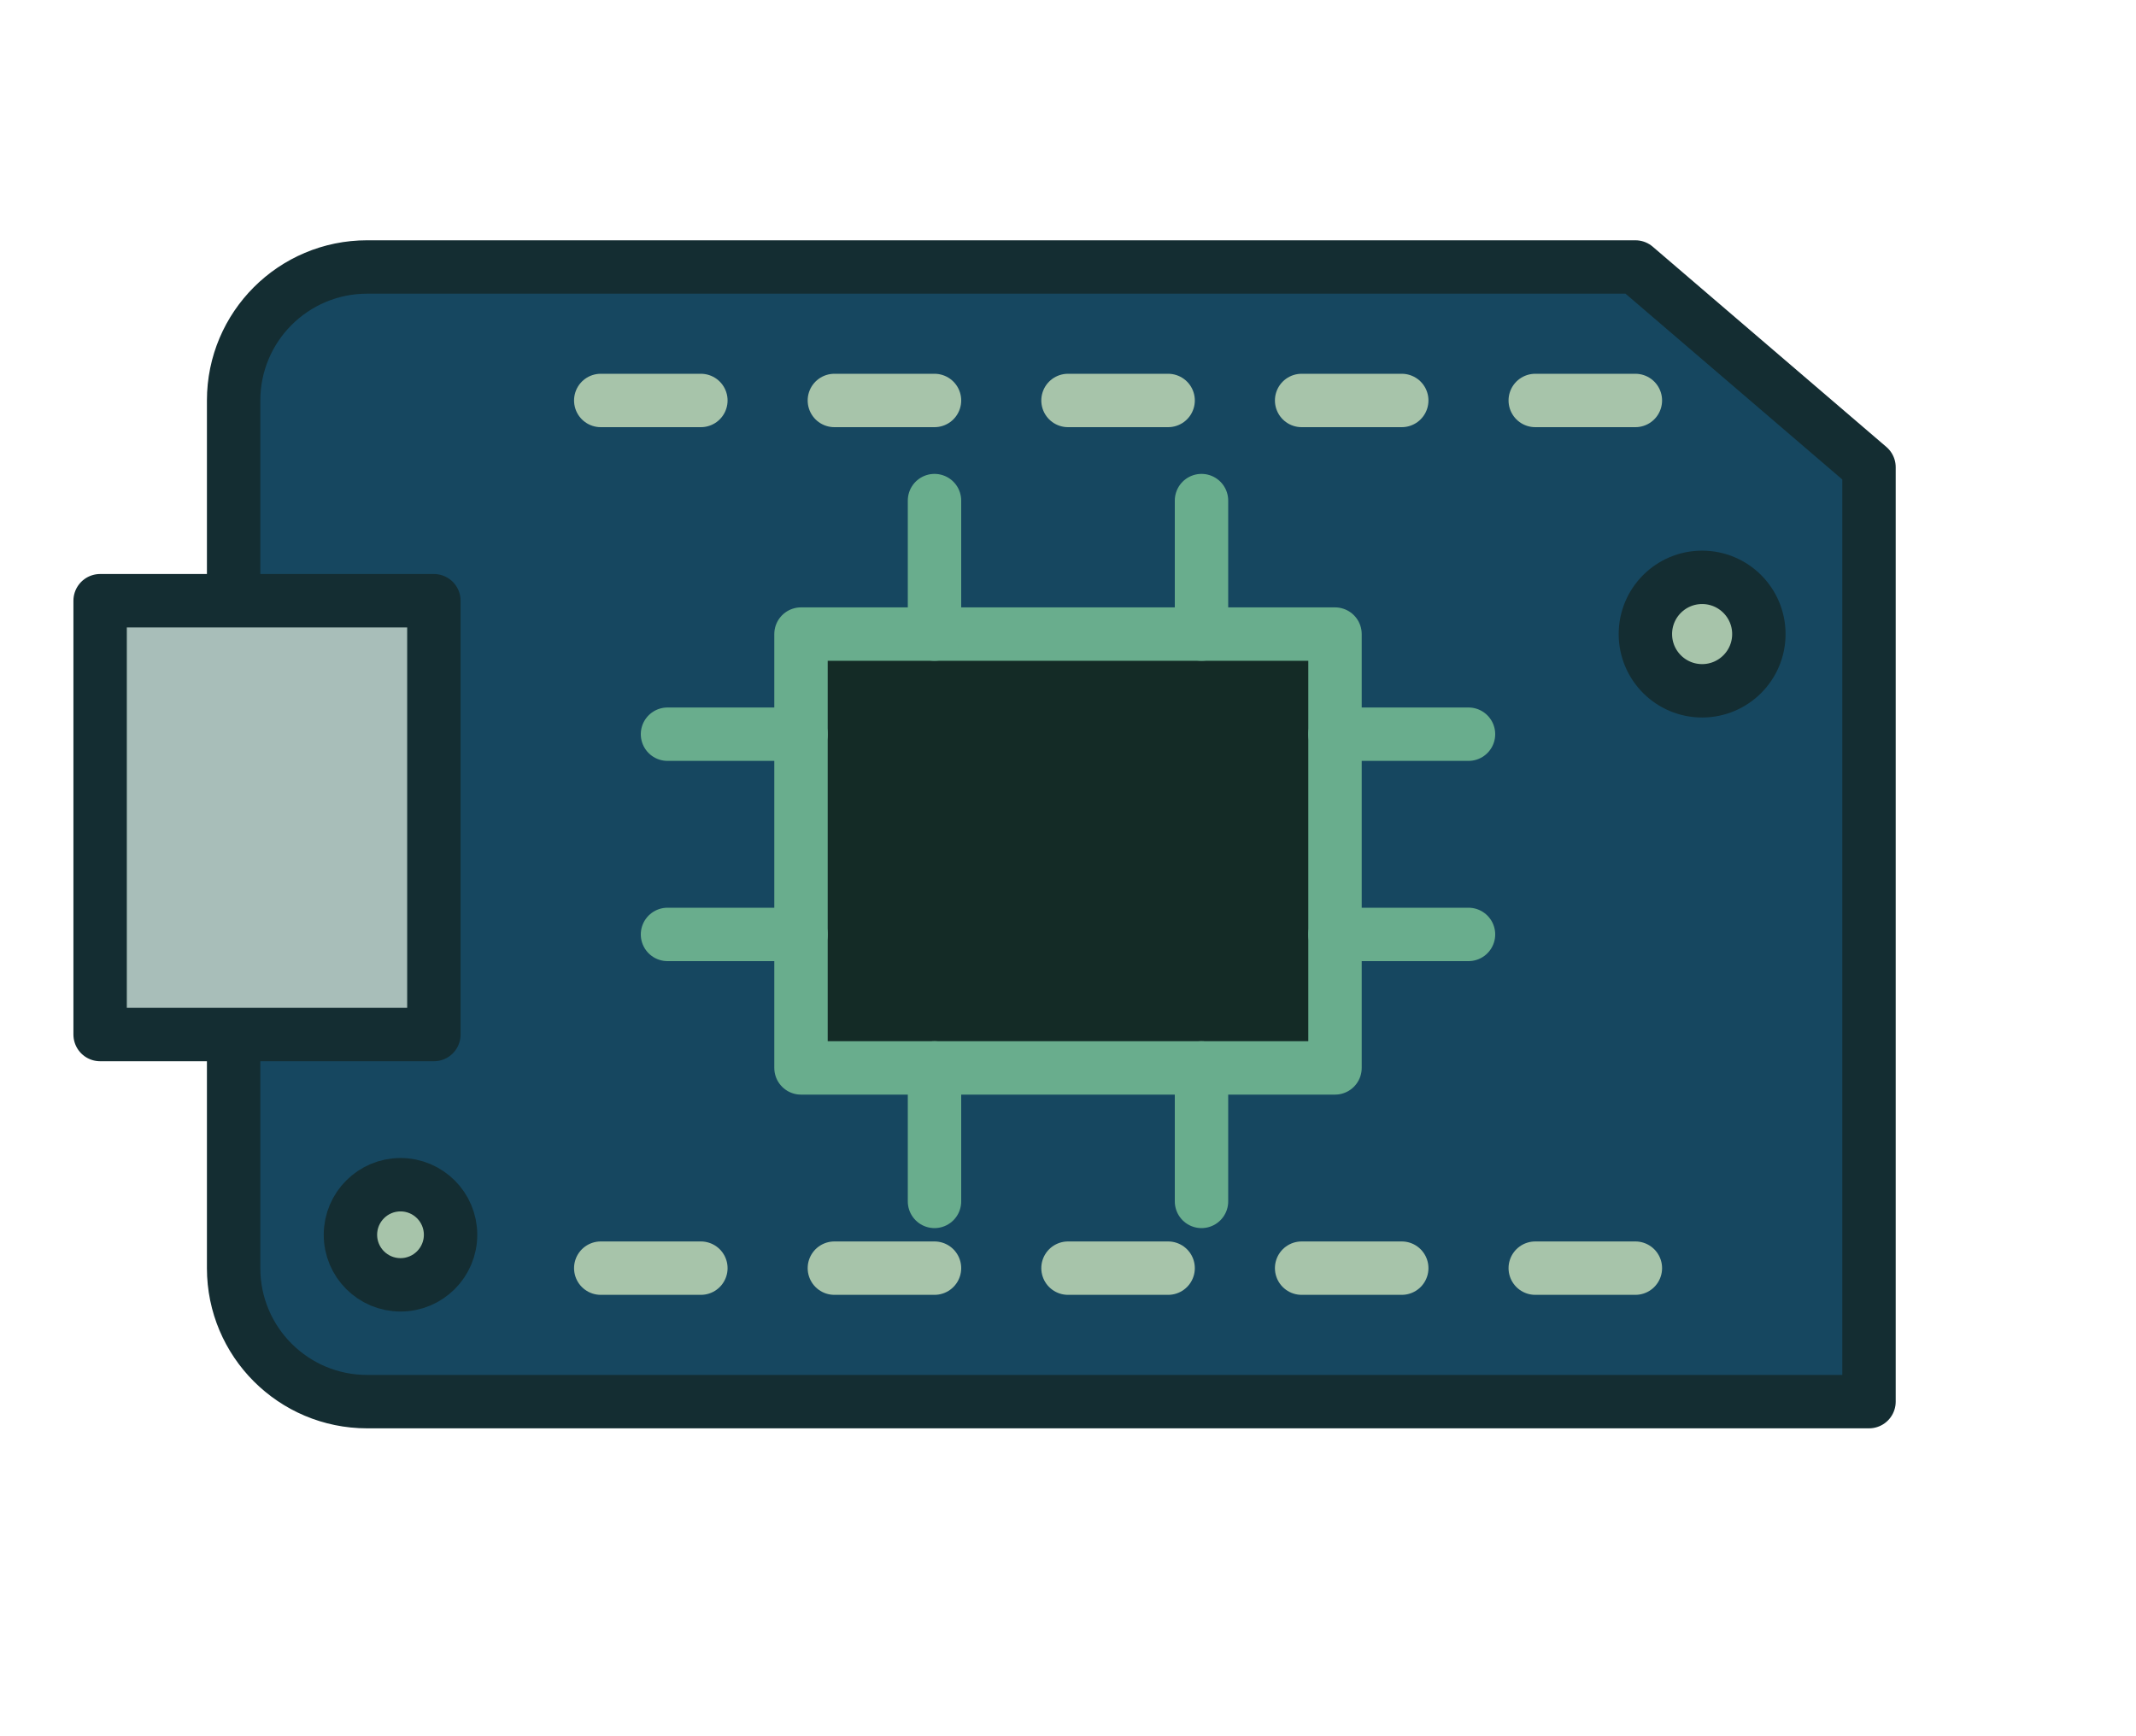
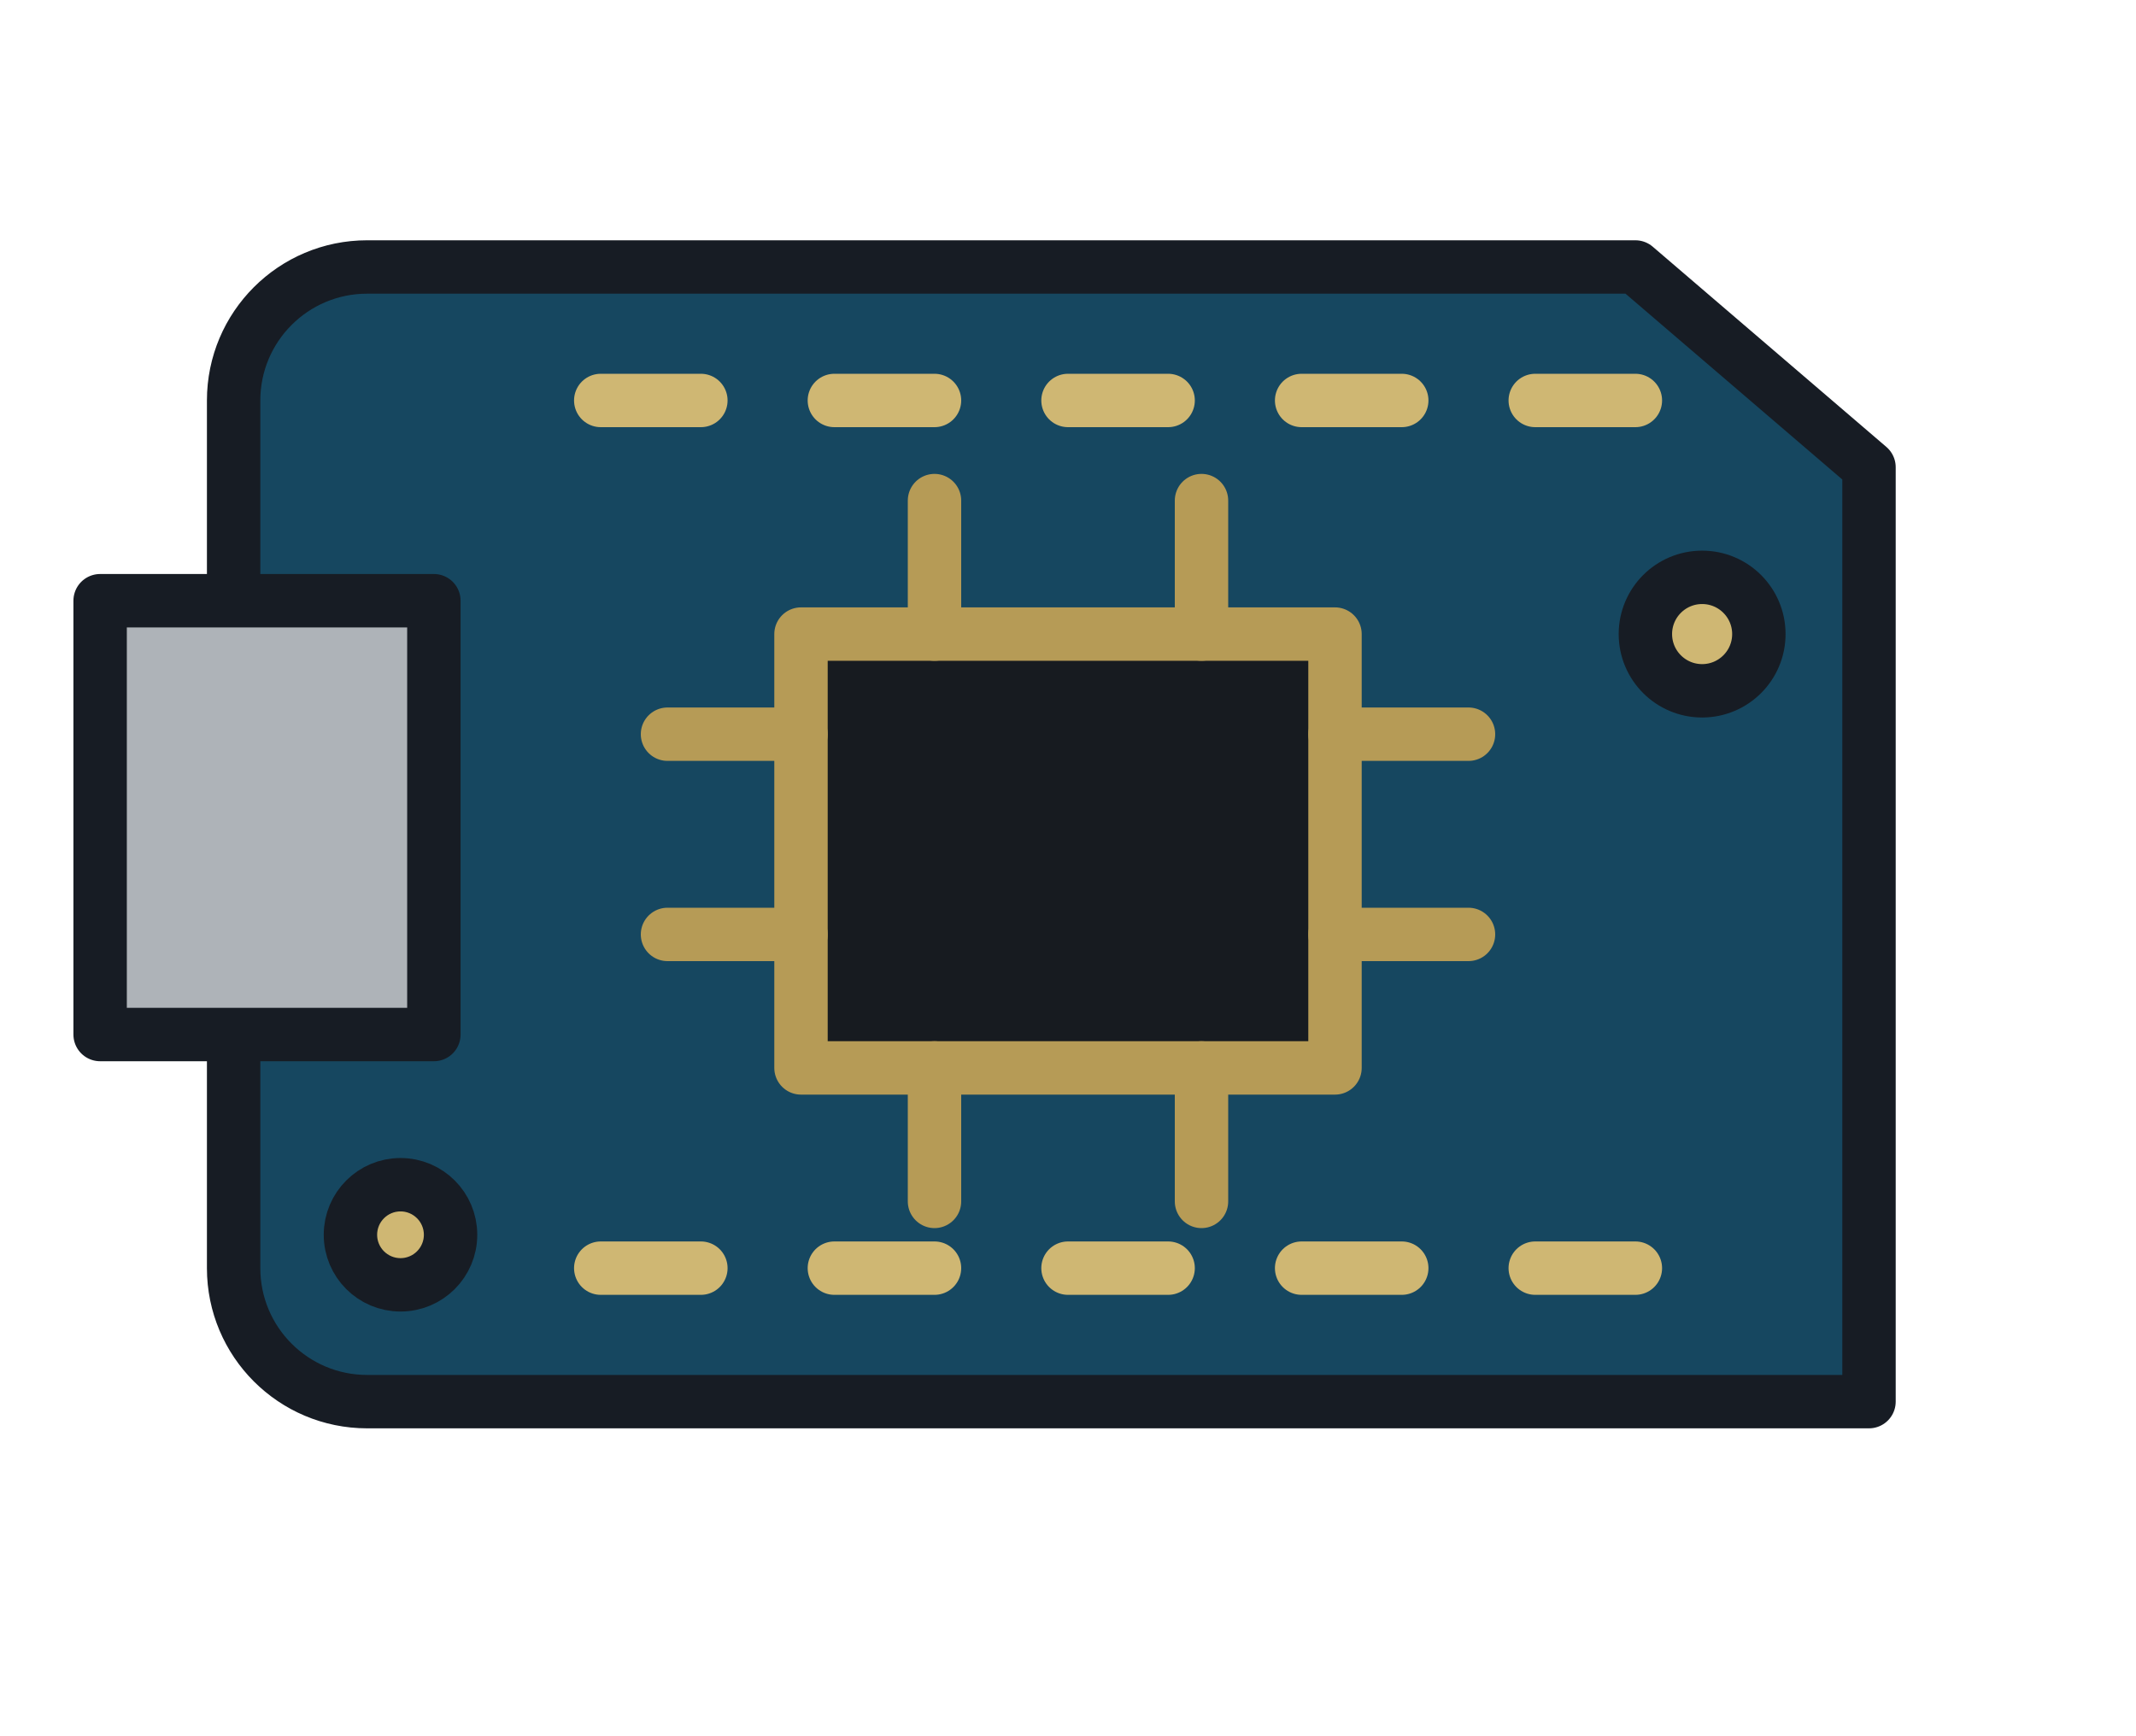
- <svg xmlns="http://www.w3.org/2000/svg" viewBox="0 0 64 52" fill="none" stroke="#142d32" stroke-width="1.6" stroke-linecap="round" stroke-linejoin="round">
+ <svg xmlns="http://www.w3.org/2000/svg" viewBox="0 0 64 52" fill="none" stroke="#171c24" stroke-width="1.6" stroke-linecap="round" stroke-linejoin="round">
  <path d="M11 8h38l7 6v28H11a4 4 0 0 1-4-4V12a4 4 0 0 1 4-4Z" fill="#164760" />
-   <path d="M3 18h10v13H3z" fill="#a8beb9" />
-   <path d="M24 19h16v13H24z" fill="#142b26" stroke="#69ad8d" />
-   <path d="M20 22h4m-4 6h4m16-6h4m-4 6h4M28 15v4m8-4v4m-8 13v4m8-4v4" stroke="#69ad8d" />
-   <path d="M18 12h3m4 0h3m4 0h3m4 0h3m4 0h3M18 38h3m4 0h3m4 0h3m4 0h3m4 0h3" stroke="#a7c4aa" />
-   <circle cx="51" cy="19" r="1.7" fill="#a7c4aa" />
-   <circle cx="12" cy="37" r="1.5" fill="#a7c4aa" />
+   <path d="M3 18h10v13H3z" fill="#aeb3b8" />
+   <path d="M24 19h16v13H24z" fill="#171b20" stroke="#b69b56" />
+   <path d="M20 22h4m-4 6h4m16-6h4m-4 6h4M28 15v4m8-4v4m-8 13v4m8-4v4" stroke="#b69b56" />
+   <path d="M18 12h3m4 0h3m4 0h3m4 0h3m4 0h3M18 38h3m4 0h3m4 0h3m4 0h3m4 0h3" stroke="#cfb773" />
+   <circle cx="51" cy="19" r="1.7" fill="#cfb773" />
+   <circle cx="12" cy="37" r="1.5" fill="#cfb773" />
</svg>
